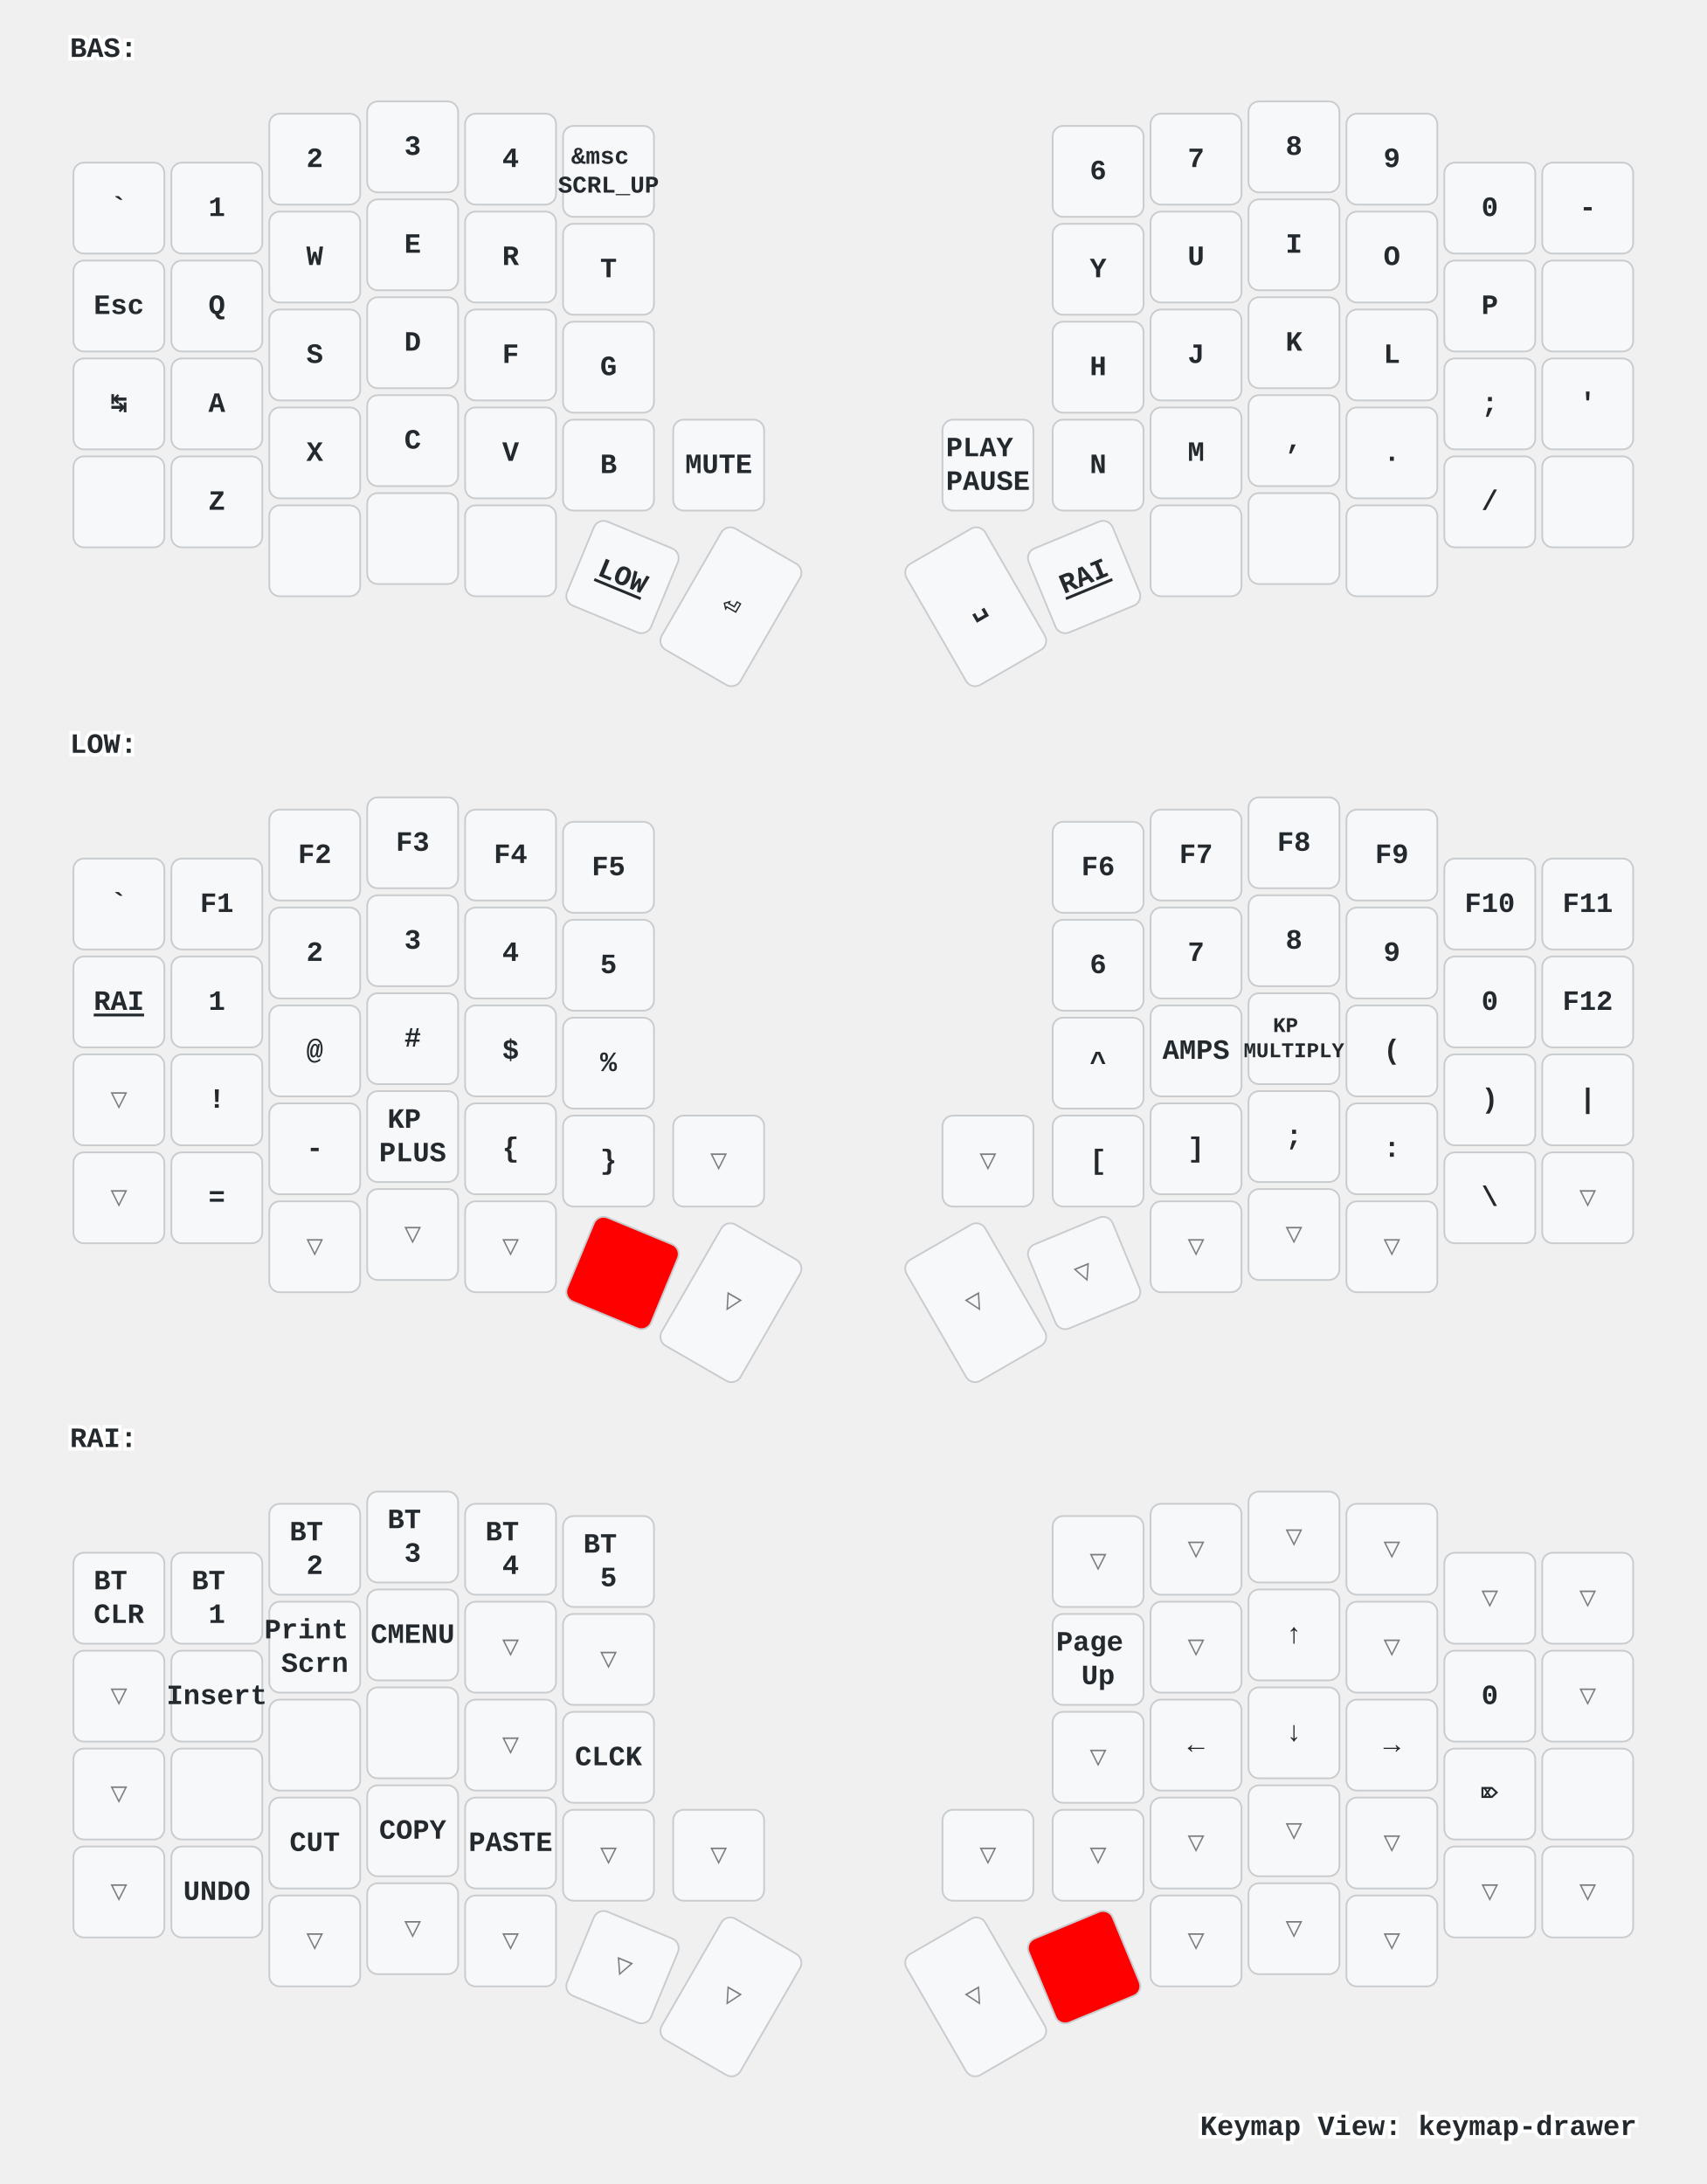
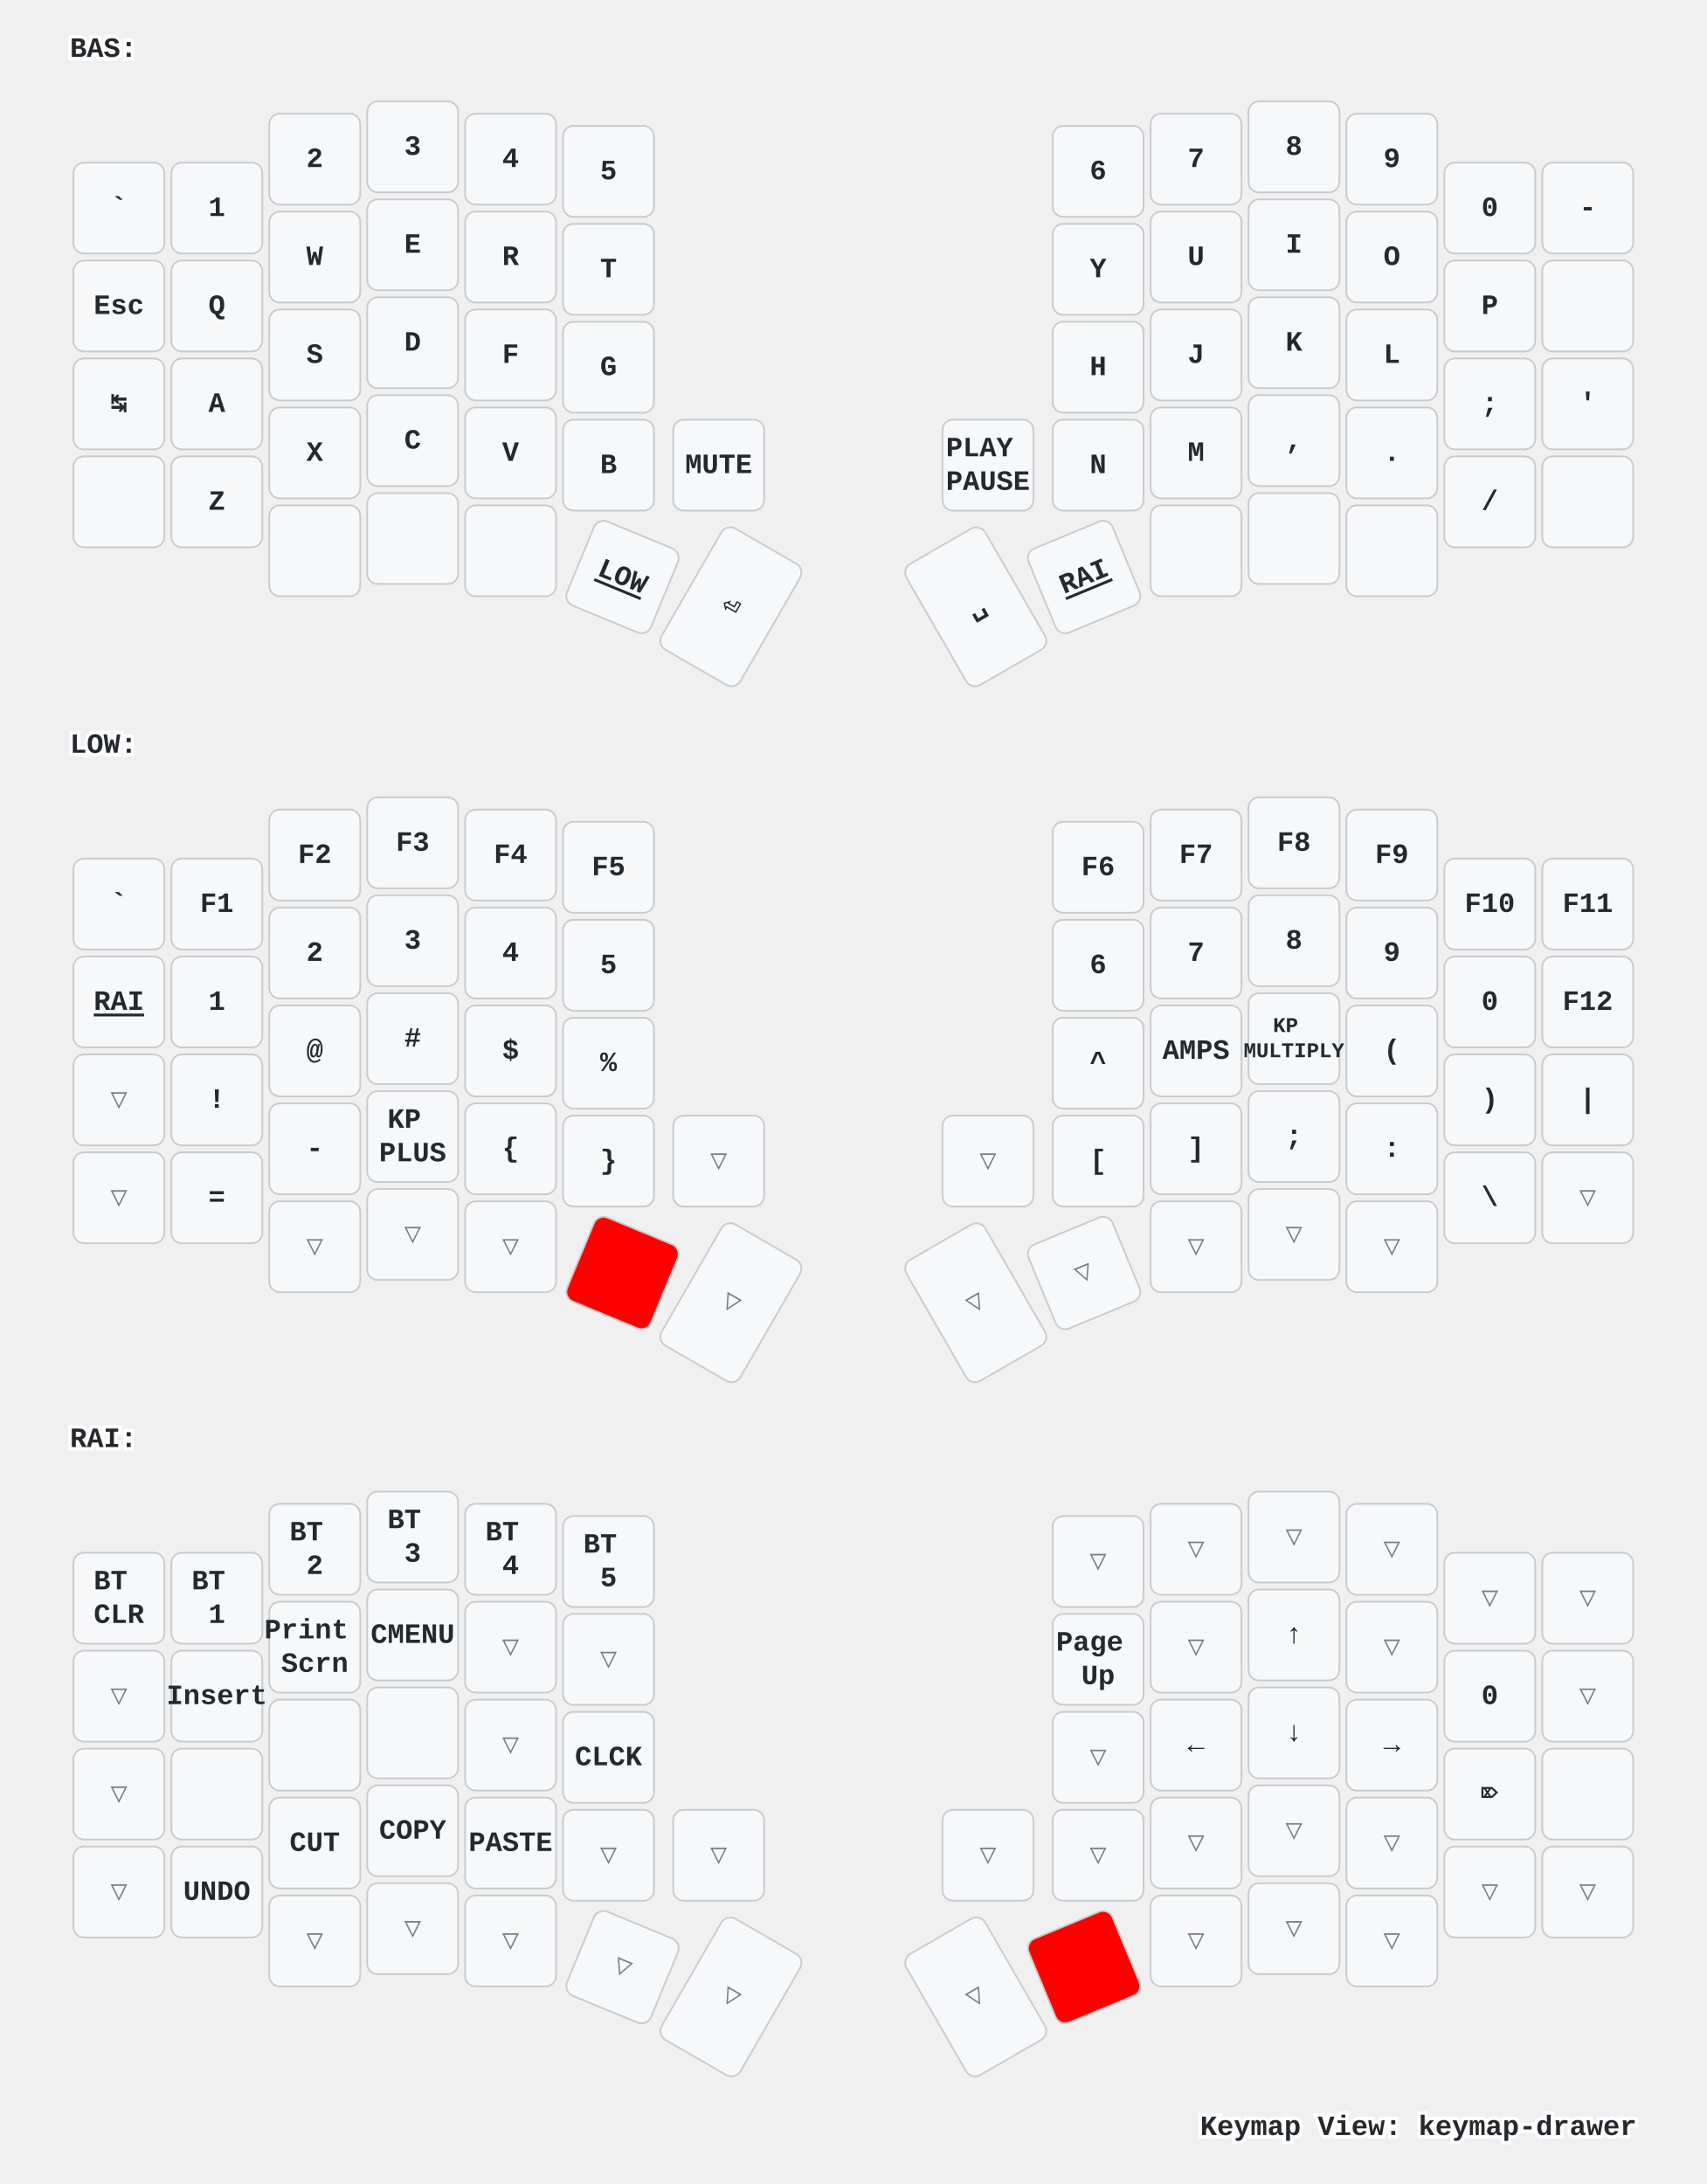
<svg xmlns="http://www.w3.org/2000/svg" xmlns:xlink="http://www.w3.org/1999/xlink" width="976" height="1249" viewBox="0 0 976 1249" class="keymap">
  <defs>/* start glyphs */
<svg id="mdi:apple-keyboard-command">
      <svg id="mdi-apple-keyboard-command" viewBox="0 0 24 24">
        <path d="M6,2A4,4 0 0,1 10,6V8H14V6A4,4 0 0,1 18,2A4,4 0 0,1 22,6A4,4 0 0,1 18,10H16V14H18A4,4 0 0,1 22,18A4,4 0 0,1 18,22A4,4 0 0,1 14,18V16H10V18A4,4 0 0,1 6,22A4,4 0 0,1 2,18A4,4 0 0,1 6,14H8V10H6A4,4 0 0,1 2,6A4,4 0 0,1 6,2M16,18A2,2 0 0,0 18,20A2,2 0 0,0 20,18A2,2 0 0,0 18,16H16V18M14,10H10V14H14V10M6,16A2,2 0 0,0 4,18A2,2 0 0,0 6,20A2,2 0 0,0 8,18V16H6M8,6A2,2 0 0,0 6,4A2,2 0 0,0 4,6A2,2 0 0,0 6,8H8V6M18,8A2,2 0 0,0 20,6A2,2 0 0,0 18,4A2,2 0 0,0 16,6V8H18Z" />
      </svg>
    </svg>
    <svg id="mdi:apple-keyboard-control">
      <svg id="mdi-apple-keyboard-control" viewBox="0 0 24 24">
        <path d="M19.78,11.78L18.36,13.19L12,6.83L5.64,13.19L4.22,11.78L12,4L19.78,11.78Z" />
      </svg>
    </svg>
    <svg id="mdi:apple-keyboard-option">
      <svg id="mdi-apple-keyboard-option" viewBox="0 0 24 24">
        <path d="M3,4H9.11L16.15,18H21V20H14.88L7.84,6H3V4M14,4H21V6H14V4Z" />
      </svg>
    </svg>
    <svg id="mdi:apple-keyboard-shift">
      <svg id="mdi-apple-keyboard-shift" viewBox="0 0 24 24">
        <path d="M15,18V12H17.17L12,6.83L6.83,12H9V18H15M12,4L22,14H17V20H7V14H2L12,4Z" />
      </svg>
    </svg>
    <svg id="mdi:backspace-outline">
      <svg id="mdi-backspace-outline" viewBox="0 0 24 24">
        <path d="M19,15.59L17.59,17L14,13.41L10.41,17L9,15.59L12.59,12L9,8.41L10.41,7L14,10.59L17.59,7L19,8.41L15.41,12L19,15.59M22,3A2,2 0 0,1 24,5V19A2,2 0 0,1 22,21H7C6.31,21 5.77,20.64 5.41,20.11L0,12L5.41,3.88C5.77,3.35 6.31,3 7,3H22M22,5H7L2.28,12L7,19H22V5Z" />
      </svg>
    </svg>
  </defs>/* end glyphs */
<style>/* inherit to force styles through use tags */
svg path {
    fill: inherit;
}

/* font and background color specifications */
svg.keymap {
    font-family: SFMono-Regular,Consolas,Liberation Mono,Menlo,monospace;
    font-size: 14px;
    font-kerning: normal;
    text-rendering: optimizeLegibility;
    fill: #24292e;
}

/* default key styling */
rect.key {
    fill: #f6f8fa;
}

rect.key, rect.combo {
    stroke: #c9cccf;
    stroke-width: 1;
}

/* default key side styling, only used is draw_key_sides is set */
rect.side {
    filter: brightness(90%);
}

/* color accent for combo boxes */
rect.combo, rect.combo-separate {
    fill: #cdf;
}

/* color accent for held keys */
rect.held, rect.combo.held {
    fill: #fdd;
}

/* color accent for ghost (optional) keys */
rect.ghost, rect.combo.ghost {
    stroke-dasharray: 4, 4;
    stroke-width: 2;
}

text {
    text-anchor: middle;
    dominant-baseline: middle;
}

/* styling for layer labels */
text.label {
    font-weight: bold;
    text-anchor: start;
    stroke: white;
    stroke-width: 4;
    paint-order: stroke;
}

/* styling for optional footer */
text.footer {
    text-anchor: end;
    dominant-baseline: auto;
    stroke: white;
    stroke-width: 4;
    paint-order: stroke;
}

/* styling for combo tap, and key non-tap label text */
text.combo, text.hold, text.shifted, text.left, text.right {
    font-size: 11px;
}

text.hold {
    text-anchor: middle;
    dominant-baseline: auto;
}

text.shifted {
    text-anchor: middle;
    dominant-baseline: hanging;
}

text.left {
    text-anchor: start;
}

text.right {
    text-anchor: end;
}

text.layer-activator {
    text-decoration: underline;
}

/* styling for hold/shifted label text in combo box */
text.combo.hold, text.combo.shifted, text.combo.left, text.combo.right {
    font-size: 8px;
}

/* lighter symbol for transparent keys */
text.trans {
    fill: #7b7e81;
}

/* styling for combo dendrons */
path.combo {
    stroke-width: 1;
    stroke: gray;
    fill: none;
}

/* Start Tabler Icons Cleanup */
/* cannot use height/width with glyphs */
.icon-tabler &gt; path {
    fill: inherit;
    stroke: inherit;
    stroke-width: 2;
}
/* hide tabler's default box */
.icon-tabler &gt; path[stroke="none"][fill="none"] {
    visibility: hidden;
}
/* End Tabler Icons Cleanup */

/* For default sytles, see https://github.com/caksoylar/keymap-drawer/blob/main/keymap_drawer/config.py#L85 */

svg.keymap {
  font-family: Ubuntu Mono, Inconsolata, Consolas, Liberation Mono, Menlo, monospace;
  font-size: 16px;
  font-weight: bold;
  text-rendering: optimizeLegibility;
}

/* Color accent for held keys
red = #f00
green = #0f0
blue = #00f
yellow = #ff0
cyan = #0ff
magenta = #f0f
white = #fff
black = #000
grey = #888
light grey = #ccc
#ffc
*/
rect.held, rect.combo.held {
    fill: #f00;
}

/* Technique borrowed and extended from https://github.com/englmaxi/zmk-config/blob/master/keymap-drawer/config.yaml */
.sym_sub_text.tap {
  translate: -5px 2px;
  font-size: 20px;
}
.sym_sub_text.shifted {
  translate: 10px 13px;
  font-size: 10px;
  opacity: 1.0;
}
.combo.sym_sub_text.tap {
  translate: -1px 1px;
}
.combo.sym_sub_text.shifted {
  translate: 7px 5px;
  font-size: 10px;
  opacity: 1.0;
}

/* Toggle */
.toggle.shifted {
  translate: -10px 12px;
}

.toggle.hold {
  translate: 13px -23px;
}

/* Variant for tap-dances */
.tap_dance.tap {
  translate: -7px 0px;
  font-size: 12px;
}
.tap_dance.shifted {
  translate: 7px 17px;
  font-size: 12px;
  opacity: 1.0;
}

/* Variant for symbol next to symbol */
.sym_by_sym.tap {
  translate: -6px 0px;
}
.sym_by_sym.shifted {
  translate: 10px 12px;
  opacity: 1.0;
}

.combo.sym_by_sym.tap {
  translate: -35px 0px;
}
.combo.sym_by_sym.shifted {
  translate: 35px 20px;
  opacity: 1.0;
}

.combo.sym_by_sym.hold {
  visibility: hidden;
}

/* hide hold box for combo sym_by_sym */
.combo.sym_by_sym.hold &gt; path[stroke="none"][fill="none"] {
  visibility: hidden;
}
</style>
  <g transform="translate(40, 0)" class="layer-BAS">
    <text x="0" y="28" class="label" id="BAS">BAS:</text>
    <g transform="translate(0, 56)">
      <g transform="translate(28, 63)" class="key keypos-0">
        <rect rx="6" ry="6" x="-26" y="-26" width="52" height="52" class="key" />
        <text x="0" y="0" class="key tap">`</text>
      </g>
      <g transform="translate(84, 63)" class="key keypos-1">
        <rect rx="6" ry="6" x="-26" y="-26" width="52" height="52" class="key" />
        <text x="0" y="0" class="key tap">1</text>
      </g>
      <g transform="translate(140, 35)" class="key keypos-2">
        <rect rx="6" ry="6" x="-26" y="-26" width="52" height="52" class="key" />
        <text x="0" y="0" class="key tap">2</text>
      </g>
      <g transform="translate(196, 28)" class="key keypos-3">
        <rect rx="6" ry="6" x="-26" y="-26" width="52" height="52" class="key" />
        <text x="0" y="0" class="key tap">3</text>
      </g>
      <g transform="translate(252, 35)" class="key keypos-4">
        <rect rx="6" ry="6" x="-26" y="-26" width="52" height="52" class="key" />
        <text x="0" y="0" class="key tap">4</text>
      </g>
      <g transform="translate(308, 42)" class="key keypos-5">
        <rect rx="6" ry="6" x="-26" y="-26" width="52" height="52" class="key" />
-         <text x="0" y="0" class="key tap">
-           <tspan x="0" dy="-0.6em" style="font-size: 86%">&amp;msc</tspan>
-           <tspan x="0" dy="1.2em" style="font-size: 86%">SCRL_UP</tspan>
-         </text>
+         <text x="0" y="0" class="key tap">5</text>
      </g>
      <g transform="translate(588, 42)" class="key keypos-6">
        <rect rx="6" ry="6" x="-26" y="-26" width="52" height="52" class="key" />
        <text x="0" y="0" class="key tap">6</text>
      </g>
      <g transform="translate(644, 35)" class="key keypos-7">
        <rect rx="6" ry="6" x="-26" y="-26" width="52" height="52" class="key" />
        <text x="0" y="0" class="key tap">7</text>
      </g>
      <g transform="translate(700, 28)" class="key keypos-8">
        <rect rx="6" ry="6" x="-26" y="-26" width="52" height="52" class="key" />
        <text x="0" y="0" class="key tap">8</text>
      </g>
      <g transform="translate(756, 35)" class="key keypos-9">
        <rect rx="6" ry="6" x="-26" y="-26" width="52" height="52" class="key" />
        <text x="0" y="0" class="key tap">9</text>
      </g>
      <g transform="translate(812, 63)" class="key keypos-10">
        <rect rx="6" ry="6" x="-26" y="-26" width="52" height="52" class="key" />
        <text x="0" y="0" class="key tap">0</text>
      </g>
      <g transform="translate(868, 63)" class="key keypos-11">
        <rect rx="6" ry="6" x="-26" y="-26" width="52" height="52" class="key" />
        <text x="0" y="0" class="key tap">-</text>
      </g>
      <g transform="translate(28, 119)" class="key keypos-12">
        <rect rx="6" ry="6" x="-26" y="-26" width="52" height="52" class="key" />
        <text x="0" y="0" class="key tap">Esc</text>
      </g>
      <g transform="translate(84, 119)" class="key keypos-13">
        <rect rx="6" ry="6" x="-26" y="-26" width="52" height="52" class="key" />
        <text x="0" y="0" class="key tap">Q</text>
      </g>
      <g transform="translate(140, 91)" class="key keypos-14">
        <rect rx="6" ry="6" x="-26" y="-26" width="52" height="52" class="key" />
        <text x="0" y="0" class="key tap">W</text>
      </g>
      <g transform="translate(196, 84)" class="key keypos-15">
        <rect rx="6" ry="6" x="-26" y="-26" width="52" height="52" class="key" />
        <text x="0" y="0" class="key tap">E</text>
      </g>
      <g transform="translate(252, 91)" class="key keypos-16">
        <rect rx="6" ry="6" x="-26" y="-26" width="52" height="52" class="key" />
        <text x="0" y="0" class="key tap">R</text>
      </g>
      <g transform="translate(308, 98)" class="key keypos-17">
        <rect rx="6" ry="6" x="-26" y="-26" width="52" height="52" class="key" />
        <text x="0" y="0" class="key tap">T</text>
      </g>
      <g transform="translate(588, 98)" class="key keypos-18">
        <rect rx="6" ry="6" x="-26" y="-26" width="52" height="52" class="key" />
        <text x="0" y="0" class="key tap">Y</text>
      </g>
      <g transform="translate(644, 91)" class="key keypos-19">
        <rect rx="6" ry="6" x="-26" y="-26" width="52" height="52" class="key" />
        <text x="0" y="0" class="key tap">U</text>
      </g>
      <g transform="translate(700, 84)" class="key keypos-20">
        <rect rx="6" ry="6" x="-26" y="-26" width="52" height="52" class="key" />
        <text x="0" y="0" class="key tap">I</text>
      </g>
      <g transform="translate(756, 91)" class="key keypos-21">
        <rect rx="6" ry="6" x="-26" y="-26" width="52" height="52" class="key" />
        <text x="0" y="0" class="key tap">O</text>
      </g>
      <g transform="translate(812, 119)" class="key keypos-22">
        <rect rx="6" ry="6" x="-26" y="-26" width="52" height="52" class="key" />
        <text x="0" y="0" class="key tap">P</text>
      </g>
      <g transform="translate(868, 119)" class="key keypos-23">
        <rect rx="6" ry="6" x="-26" y="-26" width="52" height="52" class="key" />
        <use href="#mdi:backspace-outline" xlink:href="#mdi:backspace-outline" x="-9" y="-9" height="18" width="18.0" class="key tap glyph mdi:backspace-outline" />
      </g>
      <g transform="translate(28, 175)" class="key keypos-24">
        <rect rx="6" ry="6" x="-26" y="-26" width="52" height="52" class="key" />
        <text x="0" y="0" class="key tap">↹</text>
      </g>
      <g transform="translate(84, 175)" class="key keypos-25">
        <rect rx="6" ry="6" x="-26" y="-26" width="52" height="52" class="key" />
        <text x="0" y="0" class="key tap">A</text>
      </g>
      <g transform="translate(140, 147)" class="key keypos-26">
        <rect rx="6" ry="6" x="-26" y="-26" width="52" height="52" class="key" />
        <text x="0" y="0" class="key tap">S</text>
      </g>
      <g transform="translate(196, 140)" class="key keypos-27">
        <rect rx="6" ry="6" x="-26" y="-26" width="52" height="52" class="key" />
        <text x="0" y="0" class="key tap">D</text>
      </g>
      <g transform="translate(252, 147)" class="key keypos-28">
        <rect rx="6" ry="6" x="-26" y="-26" width="52" height="52" class="key" />
        <text x="0" y="0" class="key tap">F</text>
      </g>
      <g transform="translate(308, 154)" class="key keypos-29">
        <rect rx="6" ry="6" x="-26" y="-26" width="52" height="52" class="key" />
        <text x="0" y="0" class="key tap">G</text>
      </g>
      <g transform="translate(588, 154)" class="key keypos-30">
        <rect rx="6" ry="6" x="-26" y="-26" width="52" height="52" class="key" />
        <text x="0" y="0" class="key tap">H</text>
      </g>
      <g transform="translate(644, 147)" class="key keypos-31">
        <rect rx="6" ry="6" x="-26" y="-26" width="52" height="52" class="key" />
        <text x="0" y="0" class="key tap">J</text>
      </g>
      <g transform="translate(700, 140)" class="key keypos-32">
        <rect rx="6" ry="6" x="-26" y="-26" width="52" height="52" class="key" />
        <text x="0" y="0" class="key tap">K</text>
      </g>
      <g transform="translate(756, 147)" class="key keypos-33">
        <rect rx="6" ry="6" x="-26" y="-26" width="52" height="52" class="key" />
        <text x="0" y="0" class="key tap">L</text>
      </g>
      <g transform="translate(812, 175)" class="key keypos-34">
        <rect rx="6" ry="6" x="-26" y="-26" width="52" height="52" class="key" />
        <text x="0" y="0" class="key tap">;</text>
      </g>
      <g transform="translate(868, 175)" class="key keypos-35">
        <rect rx="6" ry="6" x="-26" y="-26" width="52" height="52" class="key" />
        <text x="0" y="0" class="key tap">'</text>
      </g>
      <g transform="translate(28, 231)" class="key keypos-36">
        <rect rx="6" ry="6" x="-26" y="-26" width="52" height="52" class="key" />
        <use href="#mdi:apple-keyboard-shift" xlink:href="#mdi:apple-keyboard-shift" x="-9" y="-9" height="18" width="18.0" class="key tap glyph mdi:apple-keyboard-shift" />
      </g>
      <g transform="translate(84, 231)" class="key keypos-37">
        <rect rx="6" ry="6" x="-26" y="-26" width="52" height="52" class="key" />
        <text x="0" y="0" class="key tap">Z</text>
      </g>
      <g transform="translate(140, 203)" class="key keypos-38">
        <rect rx="6" ry="6" x="-26" y="-26" width="52" height="52" class="key" />
        <text x="0" y="0" class="key tap">X</text>
      </g>
      <g transform="translate(196, 196)" class="key keypos-39">
        <rect rx="6" ry="6" x="-26" y="-26" width="52" height="52" class="key" />
        <text x="0" y="0" class="key tap">C</text>
      </g>
      <g transform="translate(252, 203)" class="key keypos-40">
        <rect rx="6" ry="6" x="-26" y="-26" width="52" height="52" class="key" />
        <text x="0" y="0" class="key tap">V</text>
      </g>
      <g transform="translate(308, 210)" class="key keypos-41">
        <rect rx="6" ry="6" x="-26" y="-26" width="52" height="52" class="key" />
        <text x="0" y="0" class="key tap">B</text>
      </g>
      <g transform="translate(371, 210)" class="key keypos-42">
        <rect rx="6" ry="6" x="-26" y="-26" width="52" height="52" class="key" />
        <text x="0" y="0" class="key tap">MUTE</text>
      </g>
      <g transform="translate(525, 210)" class="key keypos-43">
        <rect rx="6" ry="6" x="-26" y="-26" width="52" height="52" class="key" />
        <text x="0" y="0" class="key tap">
          <tspan x="0" dy="-0.6em">PLAY</tspan>
          <tspan x="0" dy="1.2em">PAUSE</tspan>
        </text>
      </g>
      <g transform="translate(588, 210)" class="key keypos-44">
        <rect rx="6" ry="6" x="-26" y="-26" width="52" height="52" class="key" />
        <text x="0" y="0" class="key tap">N</text>
      </g>
      <g transform="translate(644, 203)" class="key keypos-45">
        <rect rx="6" ry="6" x="-26" y="-26" width="52" height="52" class="key" />
        <text x="0" y="0" class="key tap">M</text>
      </g>
      <g transform="translate(700, 196)" class="key keypos-46">
        <rect rx="6" ry="6" x="-26" y="-26" width="52" height="52" class="key" />
        <text x="0" y="0" class="key tap">,</text>
      </g>
      <g transform="translate(756, 203)" class="key keypos-47">
        <rect rx="6" ry="6" x="-26" y="-26" width="52" height="52" class="key" />
        <text x="0" y="0" class="key tap">.</text>
      </g>
      <g transform="translate(812, 231)" class="key keypos-48">
        <rect rx="6" ry="6" x="-26" y="-26" width="52" height="52" class="key" />
        <text x="0" y="0" class="key tap">/</text>
      </g>
      <g transform="translate(868, 231)" class="key keypos-49">
        <rect rx="6" ry="6" x="-26" y="-26" width="52" height="52" class="key" />
        <use href="#mdi:apple-keyboard-shift" xlink:href="#mdi:apple-keyboard-shift" x="-9" y="-9" height="18" width="18.0" class="key tap glyph mdi:apple-keyboard-shift" />
      </g>
      <g transform="translate(140, 259)" class="key keypos-50">
        <rect rx="6" ry="6" x="-26" y="-26" width="52" height="52" class="key" />
        <use href="#mdi:apple-keyboard-command" xlink:href="#mdi:apple-keyboard-command" x="-9" y="-9" height="18" width="18.0" class="key tap glyph mdi:apple-keyboard-command" />
      </g>
      <g transform="translate(196, 252)" class="key keypos-51">
        <rect rx="6" ry="6" x="-26" y="-26" width="52" height="52" class="key" />
        <use href="#mdi:apple-keyboard-option" xlink:href="#mdi:apple-keyboard-option" x="-9" y="-9" height="18" width="18.0" class="key tap glyph mdi:apple-keyboard-option" />
      </g>
      <g transform="translate(252, 259)" class="key keypos-52">
        <rect rx="6" ry="6" x="-26" y="-26" width="52" height="52" class="key" />
        <use href="#mdi:apple-keyboard-control" xlink:href="#mdi:apple-keyboard-control" x="-9" y="-9" height="18" width="18.0" class="key tap glyph mdi:apple-keyboard-control" />
      </g>
      <g transform="translate(316, 274) rotate(22.5)" class="key keypos-53">
        <rect rx="6" ry="6" x="-26" y="-26" width="52" height="52" class="key" />
        <a href="#LOW">
          <text x="0" y="0" class="key tap layer-activator">LOW</text>
        </a>
      </g>
      <g transform="translate(378, 291) rotate(30.0)" class="key keypos-54">
        <rect rx="6" ry="6" x="-26" y="-40" width="52" height="80" class="key" />
        <text x="0" y="0" class="key tap">⏎</text>
      </g>
      <g transform="translate(518, 291) rotate(-30.0)" class="key keypos-55">
        <rect rx="6" ry="6" x="-26" y="-40" width="52" height="80" class="key" />
        <text x="0" y="0" class="key tap">␣</text>
      </g>
      <g transform="translate(580, 274) rotate(-22.5)" class="key keypos-56">
        <rect rx="6" ry="6" x="-26" y="-26" width="52" height="52" class="key" />
        <a href="#RAI">
          <text x="0" y="0" class="key tap layer-activator">RAI</text>
        </a>
      </g>
      <g transform="translate(644, 259)" class="key keypos-57">
        <rect rx="6" ry="6" x="-26" y="-26" width="52" height="52" class="key" />
        <use href="#mdi:apple-keyboard-control" xlink:href="#mdi:apple-keyboard-control" x="-9" y="-9" height="18" width="18.0" class="key tap glyph mdi:apple-keyboard-control" />
      </g>
      <g transform="translate(700, 252)" class="key keypos-58">
        <rect rx="6" ry="6" x="-26" y="-26" width="52" height="52" class="key" />
        <use href="#mdi:apple-keyboard-option" xlink:href="#mdi:apple-keyboard-option" x="-9" y="-9" height="18" width="18.0" class="key tap glyph mdi:apple-keyboard-option" />
      </g>
      <g transform="translate(756, 259)" class="key keypos-59">
        <rect rx="6" ry="6" x="-26" y="-26" width="52" height="52" class="key" />
        <use href="#mdi:apple-keyboard-command" xlink:href="#mdi:apple-keyboard-command" x="-9" y="-9" height="18" width="18.0" class="key tap glyph mdi:apple-keyboard-command" />
      </g>
    </g>
  </g>
  <g transform="translate(40, 398)" class="layer-LOW">
    <text x="0" y="28" class="label" id="LOW">LOW:</text>
    <g transform="translate(0, 56)">
      <g transform="translate(28, 63)" class="key keypos-0">
        <rect rx="6" ry="6" x="-26" y="-26" width="52" height="52" class="key" />
        <text x="0" y="0" class="key tap">`</text>
      </g>
      <g transform="translate(84, 63)" class="key keypos-1">
        <rect rx="6" ry="6" x="-26" y="-26" width="52" height="52" class="key" />
        <text x="0" y="0" class="key tap">F1</text>
      </g>
      <g transform="translate(140, 35)" class="key keypos-2">
        <rect rx="6" ry="6" x="-26" y="-26" width="52" height="52" class="key" />
        <text x="0" y="0" class="key tap">F2</text>
      </g>
      <g transform="translate(196, 28)" class="key keypos-3">
        <rect rx="6" ry="6" x="-26" y="-26" width="52" height="52" class="key" />
        <text x="0" y="0" class="key tap">F3</text>
      </g>
      <g transform="translate(252, 35)" class="key keypos-4">
        <rect rx="6" ry="6" x="-26" y="-26" width="52" height="52" class="key" />
        <text x="0" y="0" class="key tap">F4</text>
      </g>
      <g transform="translate(308, 42)" class="key keypos-5">
        <rect rx="6" ry="6" x="-26" y="-26" width="52" height="52" class="key" />
        <text x="0" y="0" class="key tap">F5</text>
      </g>
      <g transform="translate(588, 42)" class="key keypos-6">
        <rect rx="6" ry="6" x="-26" y="-26" width="52" height="52" class="key" />
        <text x="0" y="0" class="key tap">F6</text>
      </g>
      <g transform="translate(644, 35)" class="key keypos-7">
        <rect rx="6" ry="6" x="-26" y="-26" width="52" height="52" class="key" />
        <text x="0" y="0" class="key tap">F7</text>
      </g>
      <g transform="translate(700, 28)" class="key keypos-8">
        <rect rx="6" ry="6" x="-26" y="-26" width="52" height="52" class="key" />
        <text x="0" y="0" class="key tap">F8</text>
      </g>
      <g transform="translate(756, 35)" class="key keypos-9">
        <rect rx="6" ry="6" x="-26" y="-26" width="52" height="52" class="key" />
        <text x="0" y="0" class="key tap">F9</text>
      </g>
      <g transform="translate(812, 63)" class="key keypos-10">
        <rect rx="6" ry="6" x="-26" y="-26" width="52" height="52" class="key" />
        <text x="0" y="0" class="key tap">F10</text>
      </g>
      <g transform="translate(868, 63)" class="key keypos-11">
        <rect rx="6" ry="6" x="-26" y="-26" width="52" height="52" class="key" />
        <text x="0" y="0" class="key tap">F11</text>
      </g>
      <g transform="translate(28, 119)" class="key keypos-12">
        <rect rx="6" ry="6" x="-26" y="-26" width="52" height="52" class="key" />
        <a href="#RAI">
          <text x="0" y="0" class="key tap layer-activator">RAI</text>
        </a>
      </g>
      <g transform="translate(84, 119)" class="key keypos-13">
        <rect rx="6" ry="6" x="-26" y="-26" width="52" height="52" class="key" />
        <text x="0" y="0" class="key tap">1</text>
      </g>
      <g transform="translate(140, 91)" class="key keypos-14">
        <rect rx="6" ry="6" x="-26" y="-26" width="52" height="52" class="key" />
        <text x="0" y="0" class="key tap">2</text>
      </g>
      <g transform="translate(196, 84)" class="key keypos-15">
        <rect rx="6" ry="6" x="-26" y="-26" width="52" height="52" class="key" />
        <text x="0" y="0" class="key tap">3</text>
      </g>
      <g transform="translate(252, 91)" class="key keypos-16">
        <rect rx="6" ry="6" x="-26" y="-26" width="52" height="52" class="key" />
        <text x="0" y="0" class="key tap">4</text>
      </g>
      <g transform="translate(308, 98)" class="key keypos-17">
        <rect rx="6" ry="6" x="-26" y="-26" width="52" height="52" class="key" />
        <text x="0" y="0" class="key tap">5</text>
      </g>
      <g transform="translate(588, 98)" class="key keypos-18">
        <rect rx="6" ry="6" x="-26" y="-26" width="52" height="52" class="key" />
        <text x="0" y="0" class="key tap">6</text>
      </g>
      <g transform="translate(644, 91)" class="key keypos-19">
        <rect rx="6" ry="6" x="-26" y="-26" width="52" height="52" class="key" />
        <text x="0" y="0" class="key tap">7</text>
      </g>
      <g transform="translate(700, 84)" class="key keypos-20">
        <rect rx="6" ry="6" x="-26" y="-26" width="52" height="52" class="key" />
        <text x="0" y="0" class="key tap">8</text>
      </g>
      <g transform="translate(756, 91)" class="key keypos-21">
        <rect rx="6" ry="6" x="-26" y="-26" width="52" height="52" class="key" />
        <text x="0" y="0" class="key tap">9</text>
      </g>
      <g transform="translate(812, 119)" class="key keypos-22">
        <rect rx="6" ry="6" x="-26" y="-26" width="52" height="52" class="key" />
        <text x="0" y="0" class="key tap">0</text>
      </g>
      <g transform="translate(868, 119)" class="key keypos-23">
        <rect rx="6" ry="6" x="-26" y="-26" width="52" height="52" class="key" />
        <text x="0" y="0" class="key tap">F12</text>
      </g>
      <g transform="translate(28, 175)" class="key trans keypos-24">
        <rect rx="6" ry="6" x="-26" y="-26" width="52" height="52" class="key trans" />
        <text x="0" y="0" class="key trans tap">▽</text>
      </g>
      <g transform="translate(84, 175)" class="key keypos-25">
        <rect rx="6" ry="6" x="-26" y="-26" width="52" height="52" class="key" />
        <text x="0" y="0" class="key tap">!</text>
      </g>
      <g transform="translate(140, 147)" class="key keypos-26">
        <rect rx="6" ry="6" x="-26" y="-26" width="52" height="52" class="key" />
        <text x="0" y="0" class="key tap">@</text>
      </g>
      <g transform="translate(196, 140)" class="key keypos-27">
        <rect rx="6" ry="6" x="-26" y="-26" width="52" height="52" class="key" />
        <text x="0" y="0" class="key tap">#</text>
      </g>
      <g transform="translate(252, 147)" class="key keypos-28">
        <rect rx="6" ry="6" x="-26" y="-26" width="52" height="52" class="key" />
        <text x="0" y="0" class="key tap">$</text>
      </g>
      <g transform="translate(308, 154)" class="key keypos-29">
        <rect rx="6" ry="6" x="-26" y="-26" width="52" height="52" class="key" />
        <text x="0" y="0" class="key tap">%</text>
      </g>
      <g transform="translate(588, 154)" class="key keypos-30">
        <rect rx="6" ry="6" x="-26" y="-26" width="52" height="52" class="key" />
        <text x="0" y="0" class="key tap">^</text>
      </g>
      <g transform="translate(644, 147)" class="key keypos-31">
        <rect rx="6" ry="6" x="-26" y="-26" width="52" height="52" class="key" />
        <text x="0" y="0" class="key tap">AMPS</text>
      </g>
      <g transform="translate(700, 140)" class="key keypos-32">
        <rect rx="6" ry="6" x="-26" y="-26" width="52" height="52" class="key" />
        <text x="0" y="0" class="key tap">
          <tspan x="0" dy="-0.6em" style="font-size: 75%">KP</tspan>
          <tspan x="0" dy="1.2em" style="font-size: 75%">MULTIPLY</tspan>
        </text>
      </g>
      <g transform="translate(756, 147)" class="key keypos-33">
        <rect rx="6" ry="6" x="-26" y="-26" width="52" height="52" class="key" />
        <text x="0" y="0" class="key tap">(</text>
      </g>
      <g transform="translate(812, 175)" class="key keypos-34">
        <rect rx="6" ry="6" x="-26" y="-26" width="52" height="52" class="key" />
        <text x="0" y="0" class="key tap">)</text>
      </g>
      <g transform="translate(868, 175)" class="key keypos-35">
        <rect rx="6" ry="6" x="-26" y="-26" width="52" height="52" class="key" />
        <text x="0" y="0" class="key tap">|</text>
      </g>
      <g transform="translate(28, 231)" class="key trans keypos-36">
        <rect rx="6" ry="6" x="-26" y="-26" width="52" height="52" class="key trans" />
        <text x="0" y="0" class="key trans tap">▽</text>
      </g>
      <g transform="translate(84, 231)" class="key keypos-37">
        <rect rx="6" ry="6" x="-26" y="-26" width="52" height="52" class="key" />
        <text x="0" y="0" class="key tap">=</text>
      </g>
      <g transform="translate(140, 203)" class="key keypos-38">
        <rect rx="6" ry="6" x="-26" y="-26" width="52" height="52" class="key" />
        <text x="0" y="0" class="key tap">-</text>
      </g>
      <g transform="translate(196, 196)" class="key keypos-39">
        <rect rx="6" ry="6" x="-26" y="-26" width="52" height="52" class="key" />
        <text x="0" y="0" class="key tap">
          <tspan x="0" dy="-0.6em">KP</tspan>
          <tspan x="0" dy="1.2em">PLUS</tspan>
        </text>
      </g>
      <g transform="translate(252, 203)" class="key keypos-40">
        <rect rx="6" ry="6" x="-26" y="-26" width="52" height="52" class="key" />
        <text x="0" y="0" class="key tap">{</text>
      </g>
      <g transform="translate(308, 210)" class="key keypos-41">
        <rect rx="6" ry="6" x="-26" y="-26" width="52" height="52" class="key" />
        <text x="0" y="0" class="key tap">}</text>
      </g>
      <g transform="translate(371, 210)" class="key trans keypos-42">
        <rect rx="6" ry="6" x="-26" y="-26" width="52" height="52" class="key trans" />
        <text x="0" y="0" class="key trans tap">▽</text>
      </g>
      <g transform="translate(525, 210)" class="key trans keypos-43">
        <rect rx="6" ry="6" x="-26" y="-26" width="52" height="52" class="key trans" />
        <text x="0" y="0" class="key trans tap">▽</text>
      </g>
      <g transform="translate(588, 210)" class="key keypos-44">
        <rect rx="6" ry="6" x="-26" y="-26" width="52" height="52" class="key" />
        <text x="0" y="0" class="key tap">[</text>
      </g>
      <g transform="translate(644, 203)" class="key keypos-45">
        <rect rx="6" ry="6" x="-26" y="-26" width="52" height="52" class="key" />
        <text x="0" y="0" class="key tap">]</text>
      </g>
      <g transform="translate(700, 196)" class="key keypos-46">
        <rect rx="6" ry="6" x="-26" y="-26" width="52" height="52" class="key" />
        <text x="0" y="0" class="key tap">;</text>
      </g>
      <g transform="translate(756, 203)" class="key keypos-47">
        <rect rx="6" ry="6" x="-26" y="-26" width="52" height="52" class="key" />
        <text x="0" y="0" class="key tap">:</text>
      </g>
      <g transform="translate(812, 231)" class="key keypos-48">
        <rect rx="6" ry="6" x="-26" y="-26" width="52" height="52" class="key" />
        <text x="0" y="0" class="key tap">\</text>
      </g>
      <g transform="translate(868, 231)" class="key trans keypos-49">
        <rect rx="6" ry="6" x="-26" y="-26" width="52" height="52" class="key trans" />
        <text x="0" y="0" class="key trans tap">▽</text>
      </g>
      <g transform="translate(140, 259)" class="key trans keypos-50">
        <rect rx="6" ry="6" x="-26" y="-26" width="52" height="52" class="key trans" />
        <text x="0" y="0" class="key trans tap">▽</text>
      </g>
      <g transform="translate(196, 252)" class="key trans keypos-51">
        <rect rx="6" ry="6" x="-26" y="-26" width="52" height="52" class="key trans" />
        <text x="0" y="0" class="key trans tap">▽</text>
      </g>
      <g transform="translate(252, 259)" class="key trans keypos-52">
        <rect rx="6" ry="6" x="-26" y="-26" width="52" height="52" class="key trans" />
        <text x="0" y="0" class="key trans tap">▽</text>
      </g>
      <g transform="translate(316, 274) rotate(22.5)" class="key held keypos-53">
        <rect rx="6" ry="6" x="-26" y="-26" width="52" height="52" class="key held" />
      </g>
      <g transform="translate(378, 291) rotate(30.0)" class="key trans keypos-54">
        <rect rx="6" ry="6" x="-26" y="-40" width="52" height="80" class="key trans" />
        <text x="0" y="0" class="key trans tap">▽</text>
      </g>
      <g transform="translate(518, 291) rotate(-30.0)" class="key trans keypos-55">
        <rect rx="6" ry="6" x="-26" y="-40" width="52" height="80" class="key trans" />
        <text x="0" y="0" class="key trans tap">▽</text>
      </g>
      <g transform="translate(580, 274) rotate(-22.5)" class="key trans keypos-56">
        <rect rx="6" ry="6" x="-26" y="-26" width="52" height="52" class="key trans" />
        <text x="0" y="0" class="key trans tap">▽</text>
      </g>
      <g transform="translate(644, 259)" class="key trans keypos-57">
        <rect rx="6" ry="6" x="-26" y="-26" width="52" height="52" class="key trans" />
        <text x="0" y="0" class="key trans tap">▽</text>
      </g>
      <g transform="translate(700, 252)" class="key trans keypos-58">
        <rect rx="6" ry="6" x="-26" y="-26" width="52" height="52" class="key trans" />
        <text x="0" y="0" class="key trans tap">▽</text>
      </g>
      <g transform="translate(756, 259)" class="key trans keypos-59">
        <rect rx="6" ry="6" x="-26" y="-26" width="52" height="52" class="key trans" />
        <text x="0" y="0" class="key trans tap">▽</text>
      </g>
    </g>
  </g>
  <g transform="translate(40, 795)" class="layer-RAI">
    <text x="0" y="28" class="label" id="RAI">RAI:</text>
    <g transform="translate(0, 56)">
      <g transform="translate(28, 63)" class="key keypos-0">
        <rect rx="6" ry="6" x="-26" y="-26" width="52" height="52" class="key" />
        <text x="0" y="0" class="key tap">
          <tspan x="0" dy="-0.6em">BT</tspan>
          <tspan x="0" dy="1.2em">CLR</tspan>
        </text>
      </g>
      <g transform="translate(84, 63)" class="key keypos-1">
        <rect rx="6" ry="6" x="-26" y="-26" width="52" height="52" class="key" />
        <text x="0" y="0" class="key tap">
          <tspan x="0" dy="-0.6em">BT</tspan>
          <tspan x="0" dy="1.2em">1</tspan>
        </text>
      </g>
      <g transform="translate(140, 35)" class="key keypos-2">
        <rect rx="6" ry="6" x="-26" y="-26" width="52" height="52" class="key" />
        <text x="0" y="0" class="key tap">
          <tspan x="0" dy="-0.6em">BT</tspan>
          <tspan x="0" dy="1.2em">2</tspan>
        </text>
      </g>
      <g transform="translate(196, 28)" class="key keypos-3">
        <rect rx="6" ry="6" x="-26" y="-26" width="52" height="52" class="key" />
        <text x="0" y="0" class="key tap">
          <tspan x="0" dy="-0.6em">BT</tspan>
          <tspan x="0" dy="1.2em">3</tspan>
        </text>
      </g>
      <g transform="translate(252, 35)" class="key keypos-4">
        <rect rx="6" ry="6" x="-26" y="-26" width="52" height="52" class="key" />
        <text x="0" y="0" class="key tap">
          <tspan x="0" dy="-0.6em">BT</tspan>
          <tspan x="0" dy="1.2em">4</tspan>
        </text>
      </g>
      <g transform="translate(308, 42)" class="key keypos-5">
        <rect rx="6" ry="6" x="-26" y="-26" width="52" height="52" class="key" />
        <text x="0" y="0" class="key tap">
          <tspan x="0" dy="-0.6em">BT</tspan>
          <tspan x="0" dy="1.2em">5</tspan>
        </text>
      </g>
      <g transform="translate(588, 42)" class="key trans keypos-6">
        <rect rx="6" ry="6" x="-26" y="-26" width="52" height="52" class="key trans" />
        <text x="0" y="0" class="key trans tap">▽</text>
      </g>
      <g transform="translate(644, 35)" class="key trans keypos-7">
        <rect rx="6" ry="6" x="-26" y="-26" width="52" height="52" class="key trans" />
        <text x="0" y="0" class="key trans tap">▽</text>
      </g>
      <g transform="translate(700, 28)" class="key trans keypos-8">
        <rect rx="6" ry="6" x="-26" y="-26" width="52" height="52" class="key trans" />
        <text x="0" y="0" class="key trans tap">▽</text>
      </g>
      <g transform="translate(756, 35)" class="key trans keypos-9">
        <rect rx="6" ry="6" x="-26" y="-26" width="52" height="52" class="key trans" />
        <text x="0" y="0" class="key trans tap">▽</text>
      </g>
      <g transform="translate(812, 63)" class="key trans keypos-10">
        <rect rx="6" ry="6" x="-26" y="-26" width="52" height="52" class="key trans" />
        <text x="0" y="0" class="key trans tap">▽</text>
      </g>
      <g transform="translate(868, 63)" class="key trans keypos-11">
        <rect rx="6" ry="6" x="-26" y="-26" width="52" height="52" class="key trans" />
        <text x="0" y="0" class="key trans tap">▽</text>
      </g>
      <g transform="translate(28, 119)" class="key trans keypos-12">
        <rect rx="6" ry="6" x="-26" y="-26" width="52" height="52" class="key trans" />
        <text x="0" y="0" class="key trans tap">▽</text>
      </g>
      <g transform="translate(84, 119)" class="key keypos-13">
        <rect rx="6" ry="6" x="-26" y="-26" width="52" height="52" class="key" />
        <text x="0" y="0" class="key tap">Insert</text>
      </g>
      <g transform="translate(140, 91)" class="key keypos-14">
        <rect rx="6" ry="6" x="-26" y="-26" width="52" height="52" class="key" />
        <text x="0" y="0" class="key tap">
          <tspan x="0" dy="-0.6em">Print</tspan>
          <tspan x="0" dy="1.2em">Scrn</tspan>
        </text>
      </g>
      <g transform="translate(196, 84)" class="key keypos-15">
        <rect rx="6" ry="6" x="-26" y="-26" width="52" height="52" class="key" />
        <text x="0" y="0" class="key tap">CMENU</text>
      </g>
      <g transform="translate(252, 91)" class="key trans keypos-16">
        <rect rx="6" ry="6" x="-26" y="-26" width="52" height="52" class="key trans" />
        <text x="0" y="0" class="key trans tap">▽</text>
      </g>
      <g transform="translate(308, 98)" class="key trans keypos-17">
        <rect rx="6" ry="6" x="-26" y="-26" width="52" height="52" class="key trans" />
        <text x="0" y="0" class="key trans tap">▽</text>
      </g>
      <g transform="translate(588, 98)" class="key keypos-18">
        <rect rx="6" ry="6" x="-26" y="-26" width="52" height="52" class="key" />
        <text x="0" y="0" class="key tap">
          <tspan x="0" dy="-0.6em">Page</tspan>
          <tspan x="0" dy="1.2em">Up</tspan>
        </text>
      </g>
      <g transform="translate(644, 91)" class="key trans keypos-19">
        <rect rx="6" ry="6" x="-26" y="-26" width="52" height="52" class="key trans" />
        <text x="0" y="0" class="key trans tap">▽</text>
      </g>
      <g transform="translate(700, 84)" class="key keypos-20">
        <rect rx="6" ry="6" x="-26" y="-26" width="52" height="52" class="key" />
        <text x="0" y="0" class="key tap">↑</text>
      </g>
      <g transform="translate(756, 91)" class="key trans keypos-21">
        <rect rx="6" ry="6" x="-26" y="-26" width="52" height="52" class="key trans" />
        <text x="0" y="0" class="key trans tap">▽</text>
      </g>
      <g transform="translate(812, 119)" class="key keypos-22">
        <rect rx="6" ry="6" x="-26" y="-26" width="52" height="52" class="key" />
        <text x="0" y="0" class="key tap">0</text>
      </g>
      <g transform="translate(868, 119)" class="key trans keypos-23">
        <rect rx="6" ry="6" x="-26" y="-26" width="52" height="52" class="key trans" />
        <text x="0" y="0" class="key trans tap">▽</text>
      </g>
      <g transform="translate(28, 175)" class="key trans keypos-24">
        <rect rx="6" ry="6" x="-26" y="-26" width="52" height="52" class="key trans" />
        <text x="0" y="0" class="key trans tap">▽</text>
      </g>
      <g transform="translate(84, 175)" class="key keypos-25">
        <rect rx="6" ry="6" x="-26" y="-26" width="52" height="52" class="key" />
        <use href="#mdi:apple-keyboard-option" xlink:href="#mdi:apple-keyboard-option" x="-9" y="-9" height="18" width="18.0" class="key tap glyph mdi:apple-keyboard-option" />
      </g>
      <g transform="translate(140, 147)" class="key keypos-26">
        <rect rx="6" ry="6" x="-26" y="-26" width="52" height="52" class="key" />
        <use href="#mdi:apple-keyboard-control" xlink:href="#mdi:apple-keyboard-control" x="-9" y="-9" height="18" width="18.0" class="key tap glyph mdi:apple-keyboard-control" />
      </g>
      <g transform="translate(196, 140)" class="key keypos-27">
        <rect rx="6" ry="6" x="-26" y="-26" width="52" height="52" class="key" />
        <use href="#mdi:apple-keyboard-shift" xlink:href="#mdi:apple-keyboard-shift" x="-9" y="-9" height="18" width="18.0" class="key tap glyph mdi:apple-keyboard-shift" />
      </g>
      <g transform="translate(252, 147)" class="key trans keypos-28">
        <rect rx="6" ry="6" x="-26" y="-26" width="52" height="52" class="key trans" />
        <text x="0" y="0" class="key trans tap">▽</text>
      </g>
      <g transform="translate(308, 154)" class="key keypos-29">
        <rect rx="6" ry="6" x="-26" y="-26" width="52" height="52" class="key" />
        <text x="0" y="0" class="key tap">CLCK</text>
      </g>
      <g transform="translate(588, 154)" class="key trans keypos-30">
        <rect rx="6" ry="6" x="-26" y="-26" width="52" height="52" class="key trans" />
        <text x="0" y="0" class="key trans tap">▽</text>
      </g>
      <g transform="translate(644, 147)" class="key keypos-31">
        <rect rx="6" ry="6" x="-26" y="-26" width="52" height="52" class="key" />
        <text x="0" y="0" class="key tap">←</text>
      </g>
      <g transform="translate(700, 140)" class="key keypos-32">
        <rect rx="6" ry="6" x="-26" y="-26" width="52" height="52" class="key" />
        <text x="0" y="0" class="key tap">↓</text>
      </g>
      <g transform="translate(756, 147)" class="key keypos-33">
        <rect rx="6" ry="6" x="-26" y="-26" width="52" height="52" class="key" />
        <text x="0" y="0" class="key tap">→</text>
      </g>
      <g transform="translate(812, 175)" class="key keypos-34">
        <rect rx="6" ry="6" x="-26" y="-26" width="52" height="52" class="key" />
        <text x="0" y="0" class="key tap">⌦</text>
      </g>
      <g transform="translate(868, 175)" class="key keypos-35">
        <rect rx="6" ry="6" x="-26" y="-26" width="52" height="52" class="key" />
        <use href="#mdi:backspace-outline" xlink:href="#mdi:backspace-outline" x="-9" y="-9" height="18" width="18.0" class="key tap glyph mdi:backspace-outline" />
      </g>
      <g transform="translate(28, 231)" class="key trans keypos-36">
        <rect rx="6" ry="6" x="-26" y="-26" width="52" height="52" class="key trans" />
        <text x="0" y="0" class="key trans tap">▽</text>
      </g>
      <g transform="translate(84, 231)" class="key keypos-37">
        <rect rx="6" ry="6" x="-26" y="-26" width="52" height="52" class="key" />
        <text x="0" y="0" class="key tap">UNDO</text>
      </g>
      <g transform="translate(140, 203)" class="key keypos-38">
        <rect rx="6" ry="6" x="-26" y="-26" width="52" height="52" class="key" />
        <text x="0" y="0" class="key tap">CUT</text>
      </g>
      <g transform="translate(196, 196)" class="key keypos-39">
        <rect rx="6" ry="6" x="-26" y="-26" width="52" height="52" class="key" />
        <text x="0" y="0" class="key tap">COPY</text>
      </g>
      <g transform="translate(252, 203)" class="key keypos-40">
        <rect rx="6" ry="6" x="-26" y="-26" width="52" height="52" class="key" />
        <text x="0" y="0" class="key tap">PASTE</text>
      </g>
      <g transform="translate(308, 210)" class="key trans keypos-41">
        <rect rx="6" ry="6" x="-26" y="-26" width="52" height="52" class="key trans" />
        <text x="0" y="0" class="key trans tap">▽</text>
      </g>
      <g transform="translate(371, 210)" class="key trans keypos-42">
        <rect rx="6" ry="6" x="-26" y="-26" width="52" height="52" class="key trans" />
        <text x="0" y="0" class="key trans tap">▽</text>
      </g>
      <g transform="translate(525, 210)" class="key trans keypos-43">
        <rect rx="6" ry="6" x="-26" y="-26" width="52" height="52" class="key trans" />
        <text x="0" y="0" class="key trans tap">▽</text>
      </g>
      <g transform="translate(588, 210)" class="key trans keypos-44">
        <rect rx="6" ry="6" x="-26" y="-26" width="52" height="52" class="key trans" />
        <text x="0" y="0" class="key trans tap">▽</text>
      </g>
      <g transform="translate(644, 203)" class="key trans keypos-45">
        <rect rx="6" ry="6" x="-26" y="-26" width="52" height="52" class="key trans" />
        <text x="0" y="0" class="key trans tap">▽</text>
      </g>
      <g transform="translate(700, 196)" class="key trans keypos-46">
        <rect rx="6" ry="6" x="-26" y="-26" width="52" height="52" class="key trans" />
        <text x="0" y="0" class="key trans tap">▽</text>
      </g>
      <g transform="translate(756, 203)" class="key trans keypos-47">
        <rect rx="6" ry="6" x="-26" y="-26" width="52" height="52" class="key trans" />
        <text x="0" y="0" class="key trans tap">▽</text>
      </g>
      <g transform="translate(812, 231)" class="key trans keypos-48">
        <rect rx="6" ry="6" x="-26" y="-26" width="52" height="52" class="key trans" />
        <text x="0" y="0" class="key trans tap">▽</text>
      </g>
      <g transform="translate(868, 231)" class="key trans keypos-49">
        <rect rx="6" ry="6" x="-26" y="-26" width="52" height="52" class="key trans" />
        <text x="0" y="0" class="key trans tap">▽</text>
      </g>
      <g transform="translate(140, 259)" class="key trans keypos-50">
        <rect rx="6" ry="6" x="-26" y="-26" width="52" height="52" class="key trans" />
        <text x="0" y="0" class="key trans tap">▽</text>
      </g>
      <g transform="translate(196, 252)" class="key trans keypos-51">
        <rect rx="6" ry="6" x="-26" y="-26" width="52" height="52" class="key trans" />
        <text x="0" y="0" class="key trans tap">▽</text>
      </g>
      <g transform="translate(252, 259)" class="key trans keypos-52">
        <rect rx="6" ry="6" x="-26" y="-26" width="52" height="52" class="key trans" />
        <text x="0" y="0" class="key trans tap">▽</text>
      </g>
      <g transform="translate(316, 274) rotate(22.5)" class="key trans keypos-53">
        <rect rx="6" ry="6" x="-26" y="-26" width="52" height="52" class="key trans" />
        <text x="0" y="0" class="key trans tap">▽</text>
      </g>
      <g transform="translate(378, 291) rotate(30.0)" class="key trans keypos-54">
        <rect rx="6" ry="6" x="-26" y="-40" width="52" height="80" class="key trans" />
        <text x="0" y="0" class="key trans tap">▽</text>
      </g>
      <g transform="translate(518, 291) rotate(-30.0)" class="key trans keypos-55">
        <rect rx="6" ry="6" x="-26" y="-40" width="52" height="80" class="key trans" />
        <text x="0" y="0" class="key trans tap">▽</text>
      </g>
      <g transform="translate(580, 274) rotate(-22.5)" class="key held keypos-56">
        <rect rx="6" ry="6" x="-26" y="-26" width="52" height="52" class="key held" />
      </g>
      <g transform="translate(644, 259)" class="key trans keypos-57">
        <rect rx="6" ry="6" x="-26" y="-26" width="52" height="52" class="key trans" />
        <text x="0" y="0" class="key trans tap">▽</text>
      </g>
      <g transform="translate(700, 252)" class="key trans keypos-58">
        <rect rx="6" ry="6" x="-26" y="-26" width="52" height="52" class="key trans" />
        <text x="0" y="0" class="key trans tap">▽</text>
      </g>
      <g transform="translate(756, 259)" class="key trans keypos-59">
        <rect rx="6" ry="6" x="-26" y="-26" width="52" height="52" class="key trans" />
        <text x="0" y="0" class="key trans tap">▽</text>
      </g>
    </g>
  </g>
  <text x="936.0" y="1221.0" class="footer">Keymap View: <a href="https://github.com/caksoylar/keymap-drawer">keymap-drawer</a>
  </text>
</svg>
